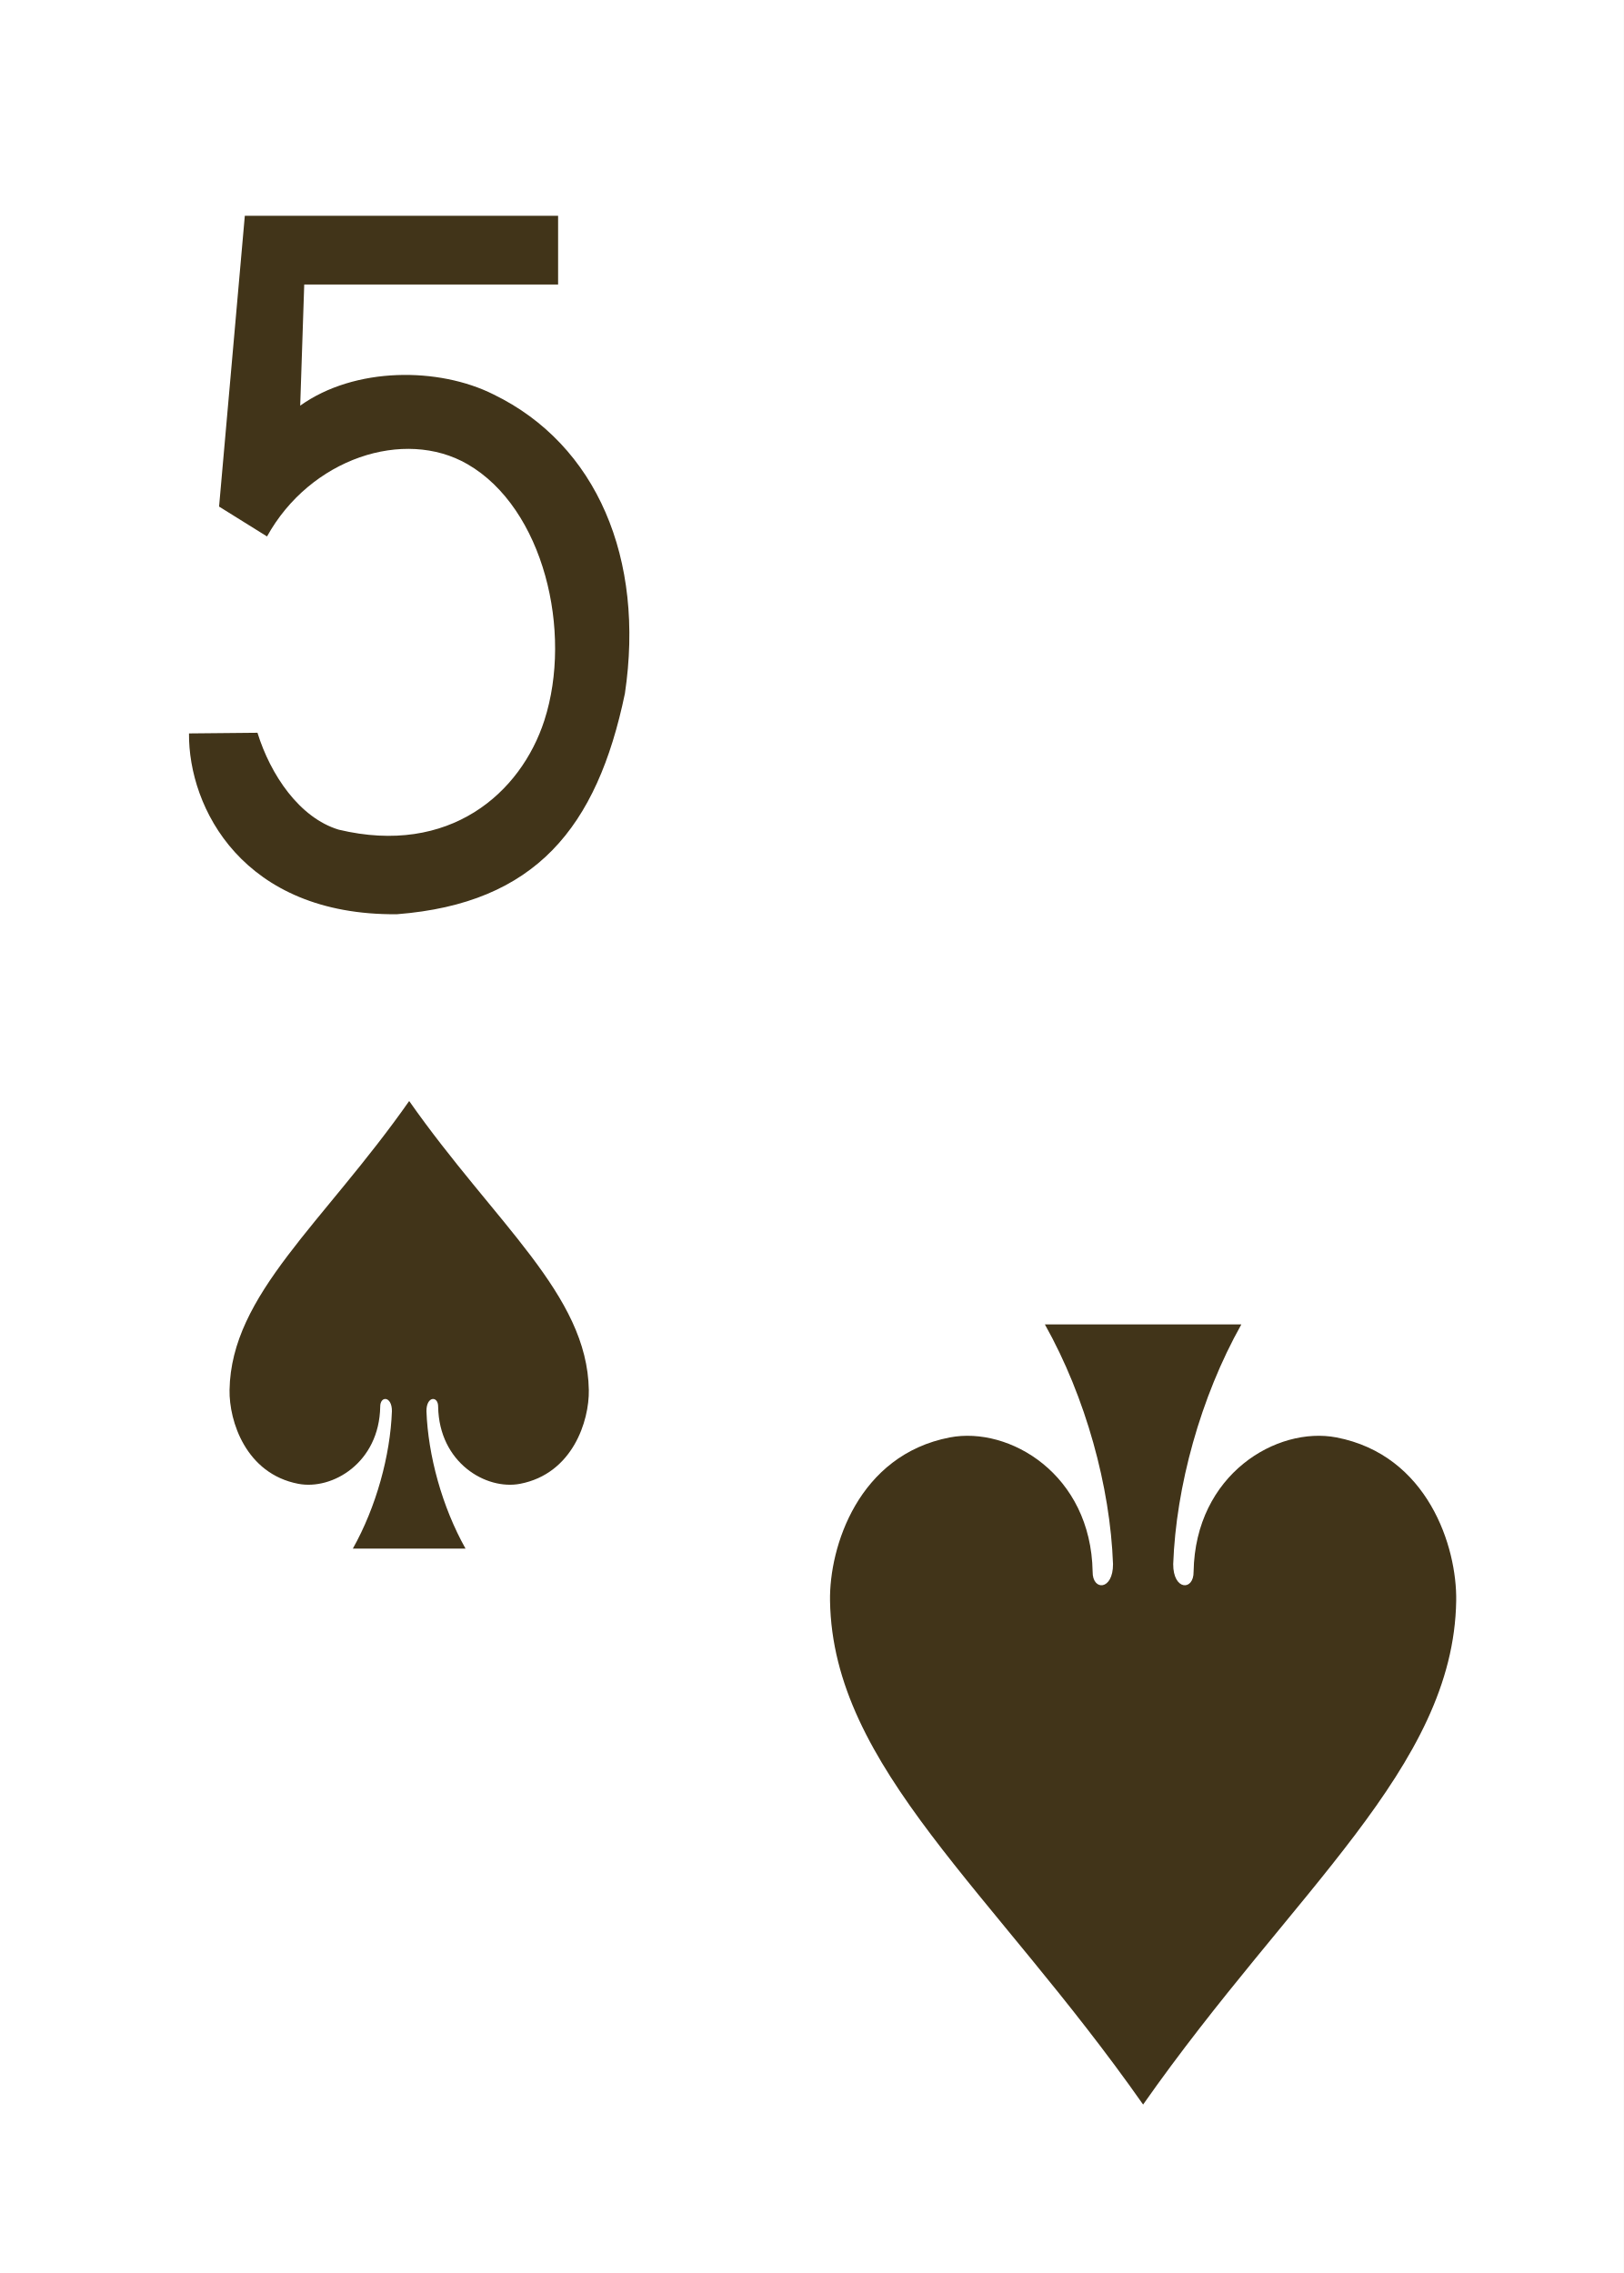
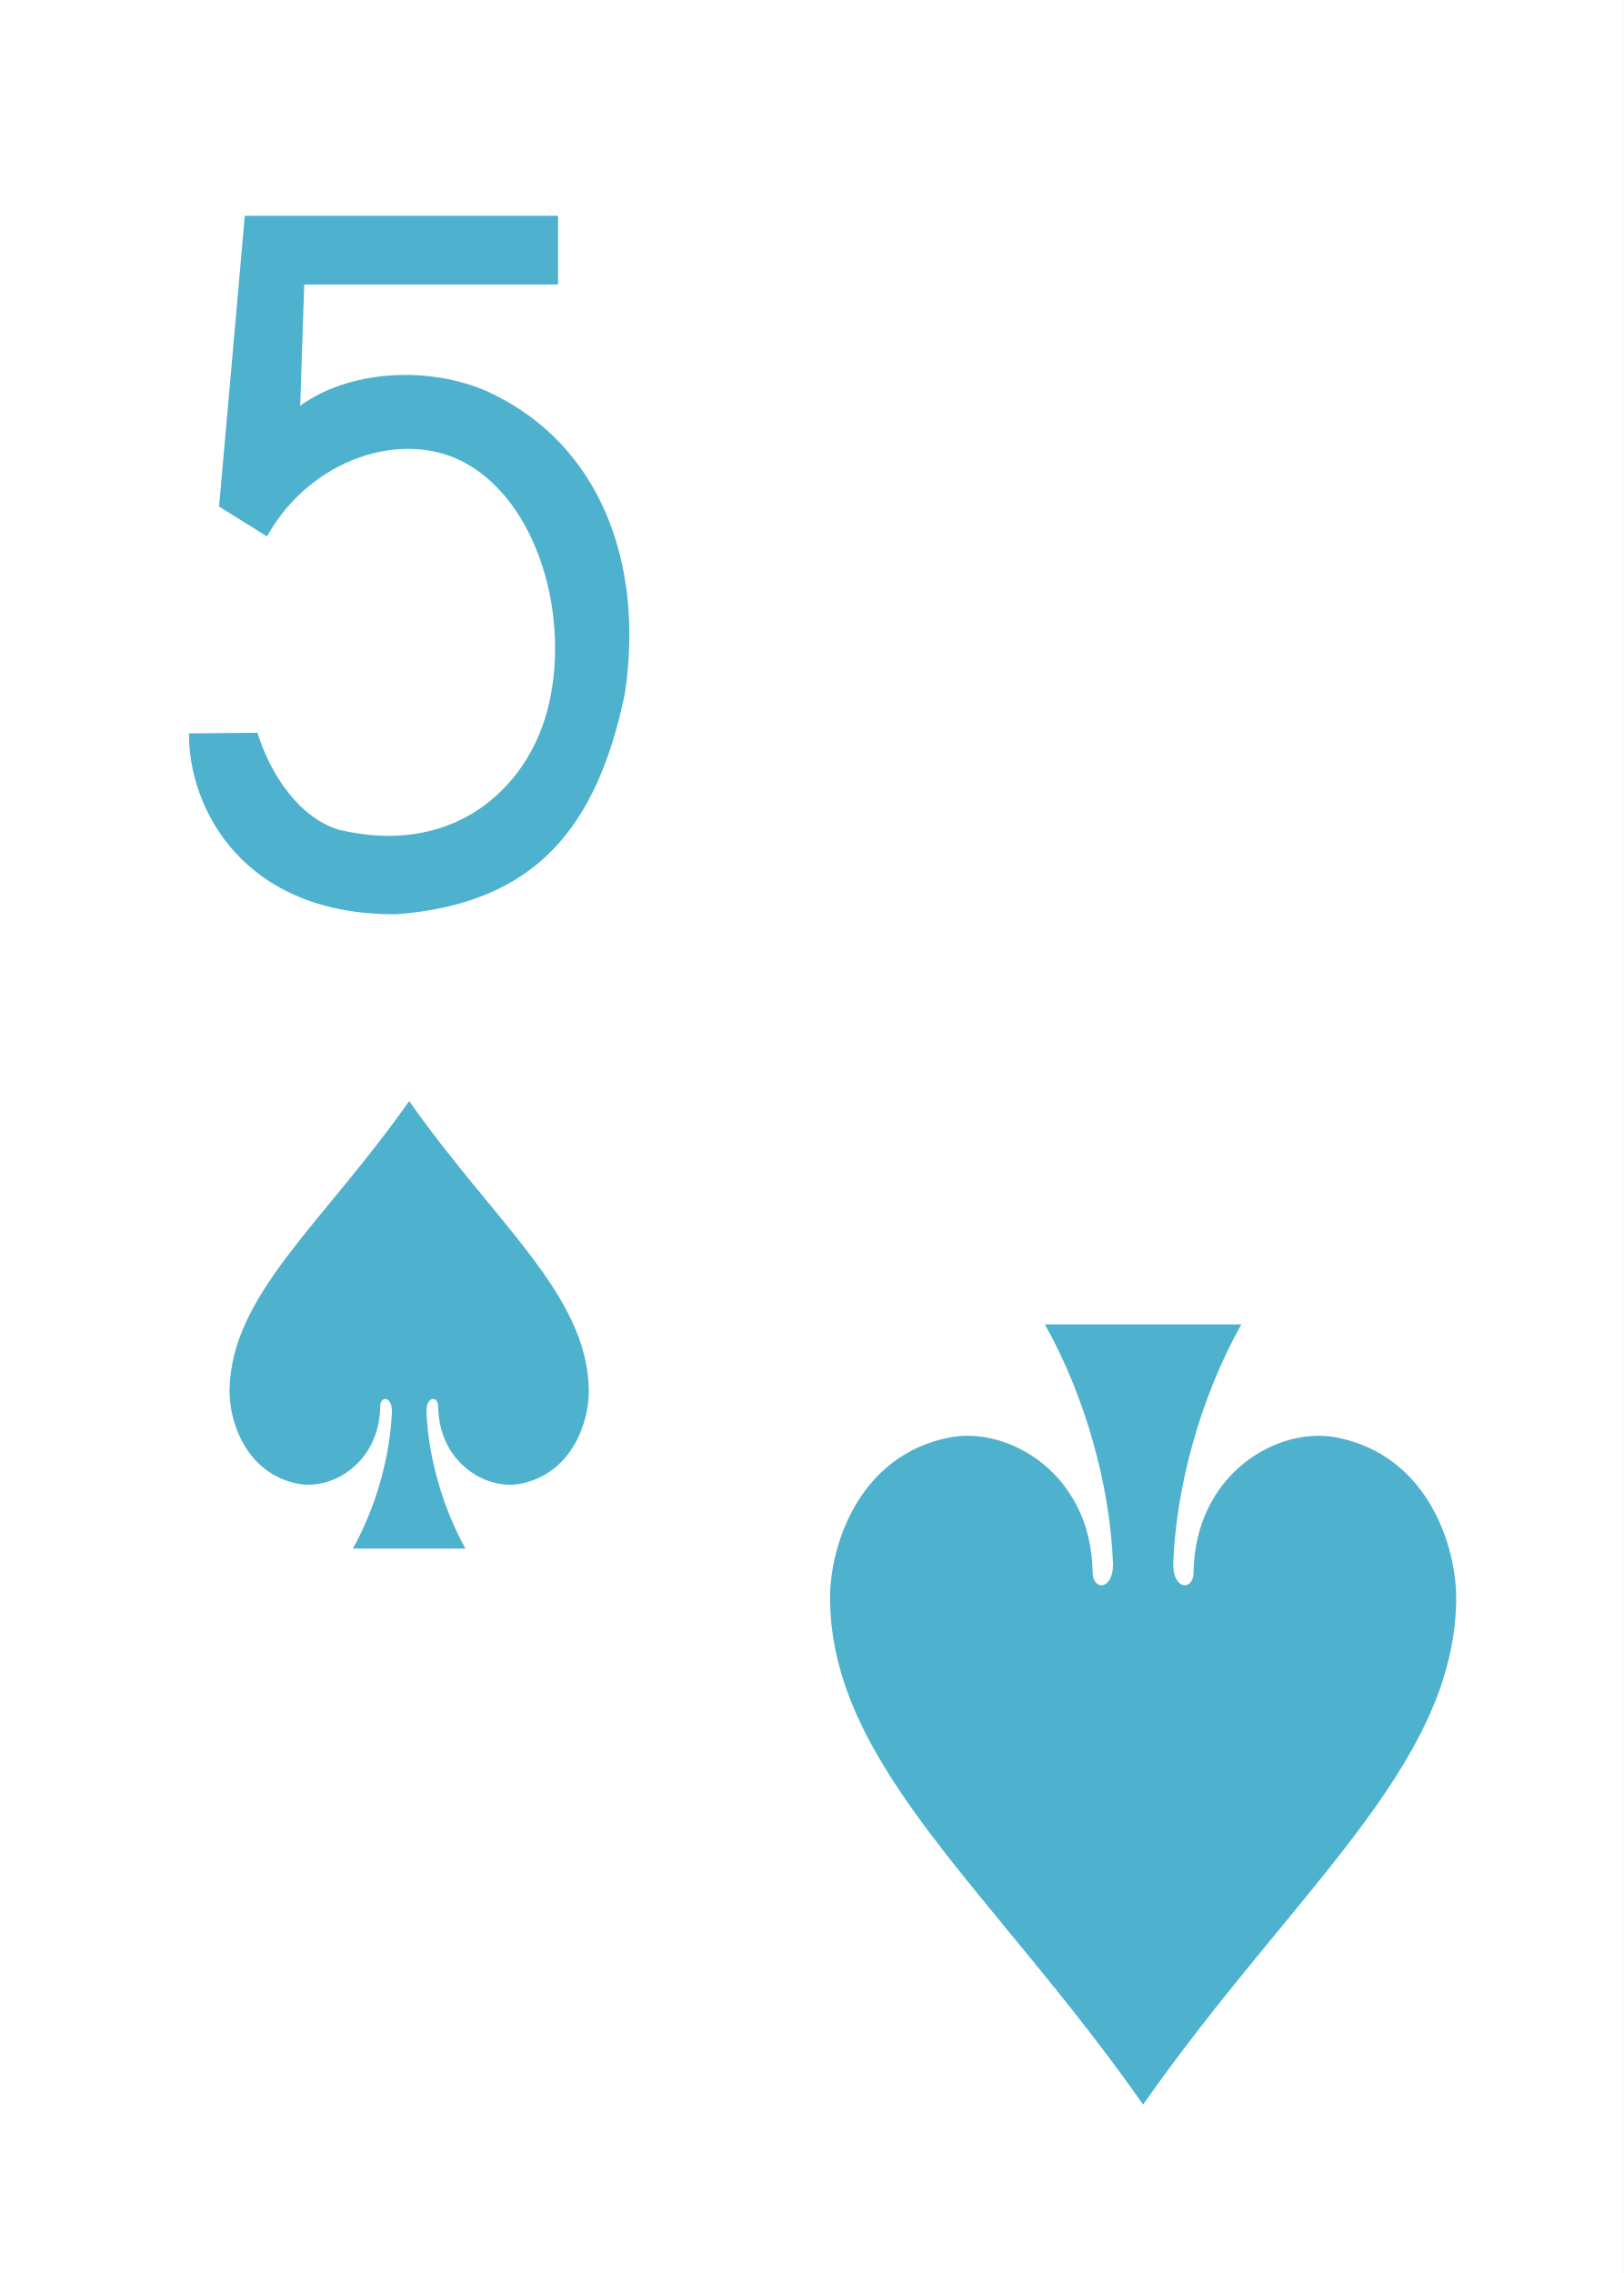
<svg xmlns="http://www.w3.org/2000/svg" width="250" height="350" viewBox="0 0 250 350" fill="none">
-   <g clip-path="url(#clip0_81_4006)">
+   <g clip-path="url(#clip0_104_5315)">
    <rect width="250" height="350" fill="white" />
-     <path d="M29.099 112.933L39.642 112.832C41.654 119.323 46.103 125.922 52.146 127.753C69.217 131.838 80.201 122.119 83.817 110.915C88.204 97.325 83.719 78.242 71.967 71.469C62.228 65.852 47.759 70.59 41.113 82.604L33.73 78.003L37.694 33.222L85.929 33.222V43.807L46.841 43.807L46.221 62.463C54.635 56.445 67.567 56.509 75.977 60.73C91.904 68.468 99.305 86.062 96.212 106.796C91.921 127.42 82.459 139.106 61.118 140.775C37.379 140.994 28.998 124.367 29.099 112.933Z" fill="#413419" />
-     <path d="M63 169.538C49.752 188.43 35.578 199.302 35.342 214.041C35.263 218.814 37.844 226.926 45.926 228.479C51.17 229.482 58.39 225.237 58.541 216.615C58.518 214.898 60.359 214.943 60.341 217.295C60.094 224.096 57.941 232.015 54.323 238.461C60.108 238.461 65.892 238.461 71.677 238.461C68.059 232.015 65.906 224.096 65.659 217.295C65.641 214.943 67.482 214.898 67.459 216.615C67.61 225.237 74.83 229.482 80.074 228.479C88.156 226.926 90.737 218.814 90.658 214.041C90.422 199.302 76.248 188.43 63 169.538Z" fill="#413419" />
-     <path d="M176 324.062C199.089 291.135 223.793 272.187 224.204 246.499C224.341 238.18 219.844 224.042 205.757 221.336C196.618 219.588 184.034 226.986 183.772 242.014C183.812 245.005 180.604 244.928 180.634 240.828C181.064 228.974 184.816 215.173 191.123 203.938C181.041 203.938 170.959 203.938 160.877 203.938C167.183 215.173 170.936 228.974 171.366 240.828C171.396 244.928 168.188 245.005 168.228 242.014C167.965 226.986 155.382 219.588 146.243 221.336C132.156 224.042 127.659 238.18 127.796 246.499C128.207 272.187 152.911 291.135 176 324.062Z" fill="#413419" />
+     <path d="M29.099 112.933L39.642 112.832C41.654 119.323 46.103 125.922 52.146 127.753C69.217 131.838 80.201 122.119 83.817 110.915C88.204 97.325 83.719 78.242 71.967 71.469C62.228 65.852 47.759 70.59 41.113 82.604L33.73 78.003L37.694 33.222L85.929 33.222V43.807L46.841 43.807L46.221 62.463C54.635 56.445 67.567 56.509 75.977 60.73C91.904 68.468 99.305 86.062 96.212 106.796C91.921 127.42 82.459 139.106 61.118 140.775C37.379 140.994 28.998 124.367 29.099 112.933Z" fill="#4EB2CE" />
+     <path d="M63 169.538C49.752 188.43 35.578 199.302 35.342 214.041C35.263 218.814 37.844 226.926 45.926 228.479C51.17 229.482 58.39 225.237 58.541 216.615C58.518 214.898 60.359 214.943 60.341 217.295C60.094 224.096 57.941 232.015 54.323 238.461C60.108 238.461 65.892 238.461 71.677 238.461C68.059 232.015 65.906 224.096 65.659 217.295C65.641 214.943 67.482 214.898 67.459 216.615C67.61 225.237 74.83 229.482 80.074 228.479C88.156 226.926 90.737 218.814 90.658 214.041C90.422 199.302 76.248 188.43 63 169.538Z" fill="#4EB2CE" />
+     <path d="M176 324.062C199.089 291.135 223.793 272.187 224.204 246.499C224.341 238.18 219.844 224.042 205.757 221.336C196.618 219.588 184.034 226.986 183.772 242.014C183.812 245.005 180.604 244.928 180.634 240.828C181.064 228.974 184.816 215.173 191.123 203.938C181.041 203.938 170.959 203.938 160.877 203.938C167.183 215.173 170.936 228.974 171.366 240.828C171.396 244.928 168.188 245.005 168.228 242.014C167.965 226.986 155.382 219.588 146.243 221.336C132.156 224.042 127.659 238.18 127.796 246.499C128.207 272.187 152.911 291.135 176 324.062Z" fill="#4EB2CE" />
  </g>
  <defs>
-     <clipPath id="clip0_81_4006">
+     <clipPath id="clip0_104_5315">
      <rect width="250" height="350" fill="white" />
    </clipPath>
  </defs>
</svg>
